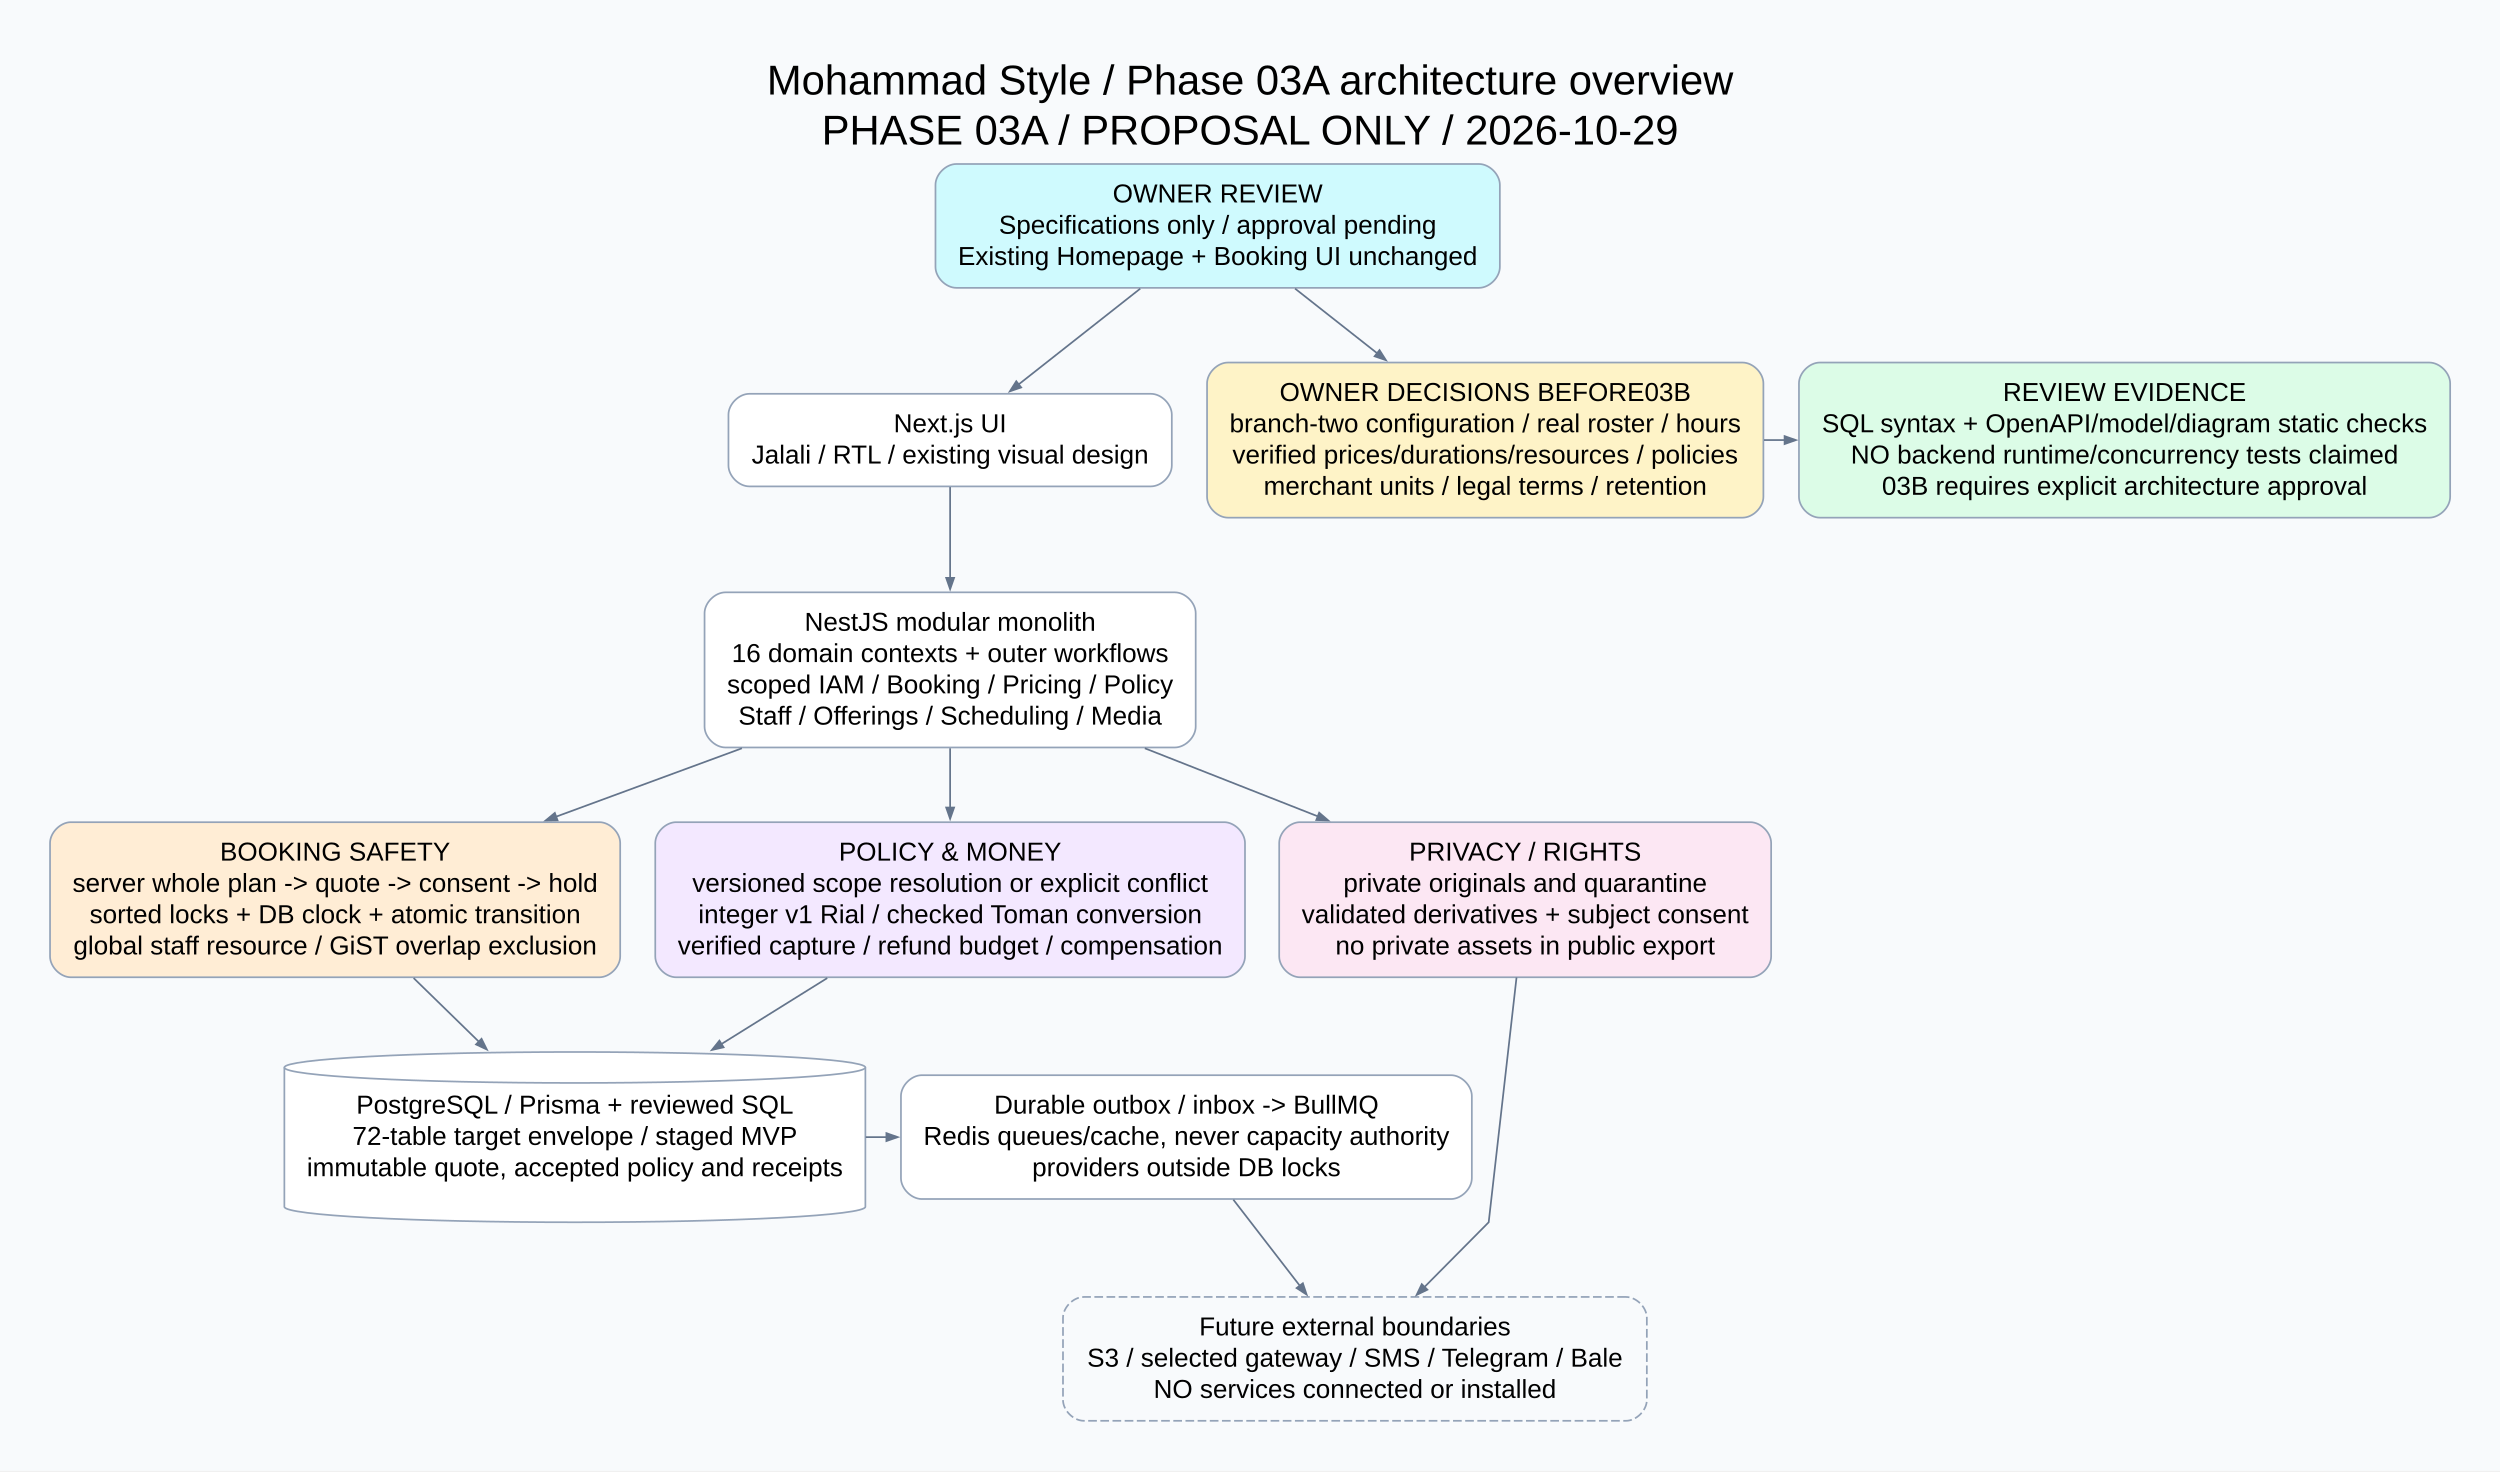
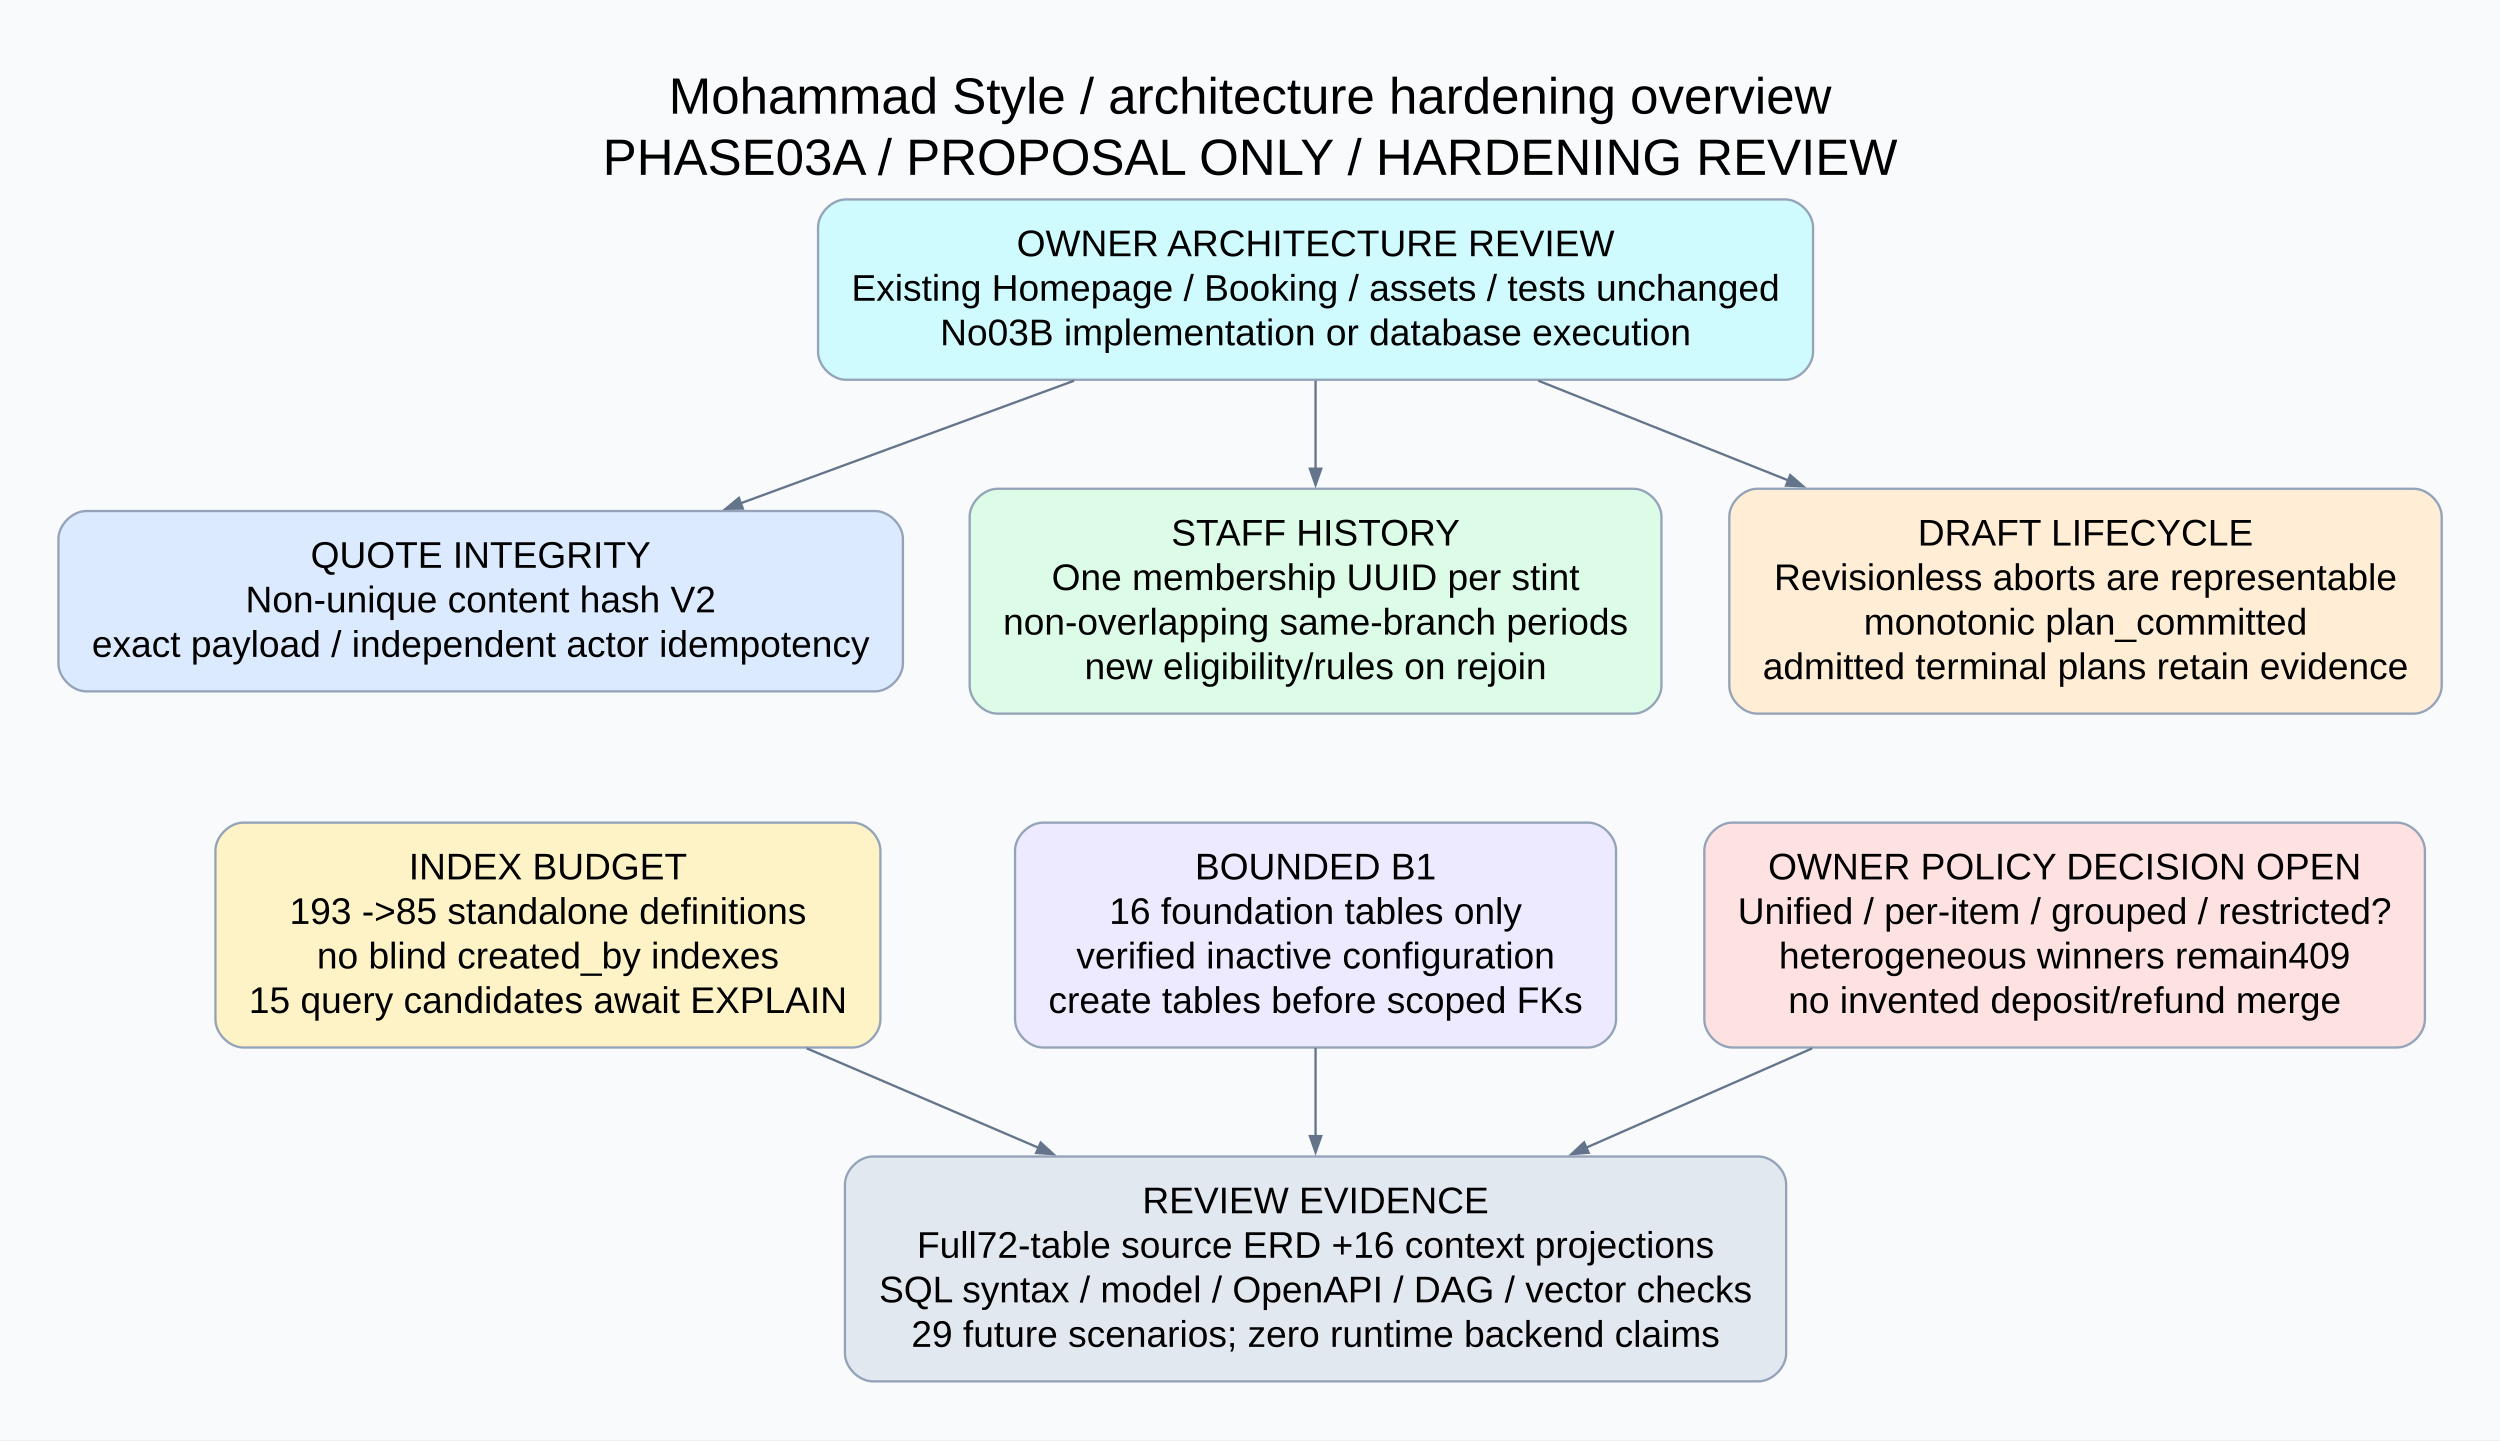
- <svg xmlns="http://www.w3.org/2000/svg" width="1439pt" height="847pt" viewBox="0.00 0.00 1439.00 847.00">
-   <g id="graph0" class="graph" transform="scale(1 1) rotate(0) translate(28.8 817.81)">
-     <polygon fill="#f8fafc" stroke="none" points="-28.8,28.8 -28.8,-817.81 1410.31,-817.81 1410.31,28.8 -28.8,28.8" />
-     <text xml:space="preserve" text-anchor="middle" x="690.75" y="-763.41" font-family="Arial" font-size="24.00">Mohammad Style / Phase 03A architecture overview</text>
-     <text xml:space="preserve" text-anchor="middle" x="690.75" y="-734.61" font-family="Arial" font-size="24.00">PHASE 03A / PROPOSAL ONLY / 2026-10-29</text>
+ <svg xmlns="http://www.w3.org/2000/svg" width="1078pt" height="621pt" viewBox="0.00 0.00 1078.00 621.00">
+   <g id="graph0" class="graph" transform="scale(1 1) rotate(0) translate(25.2 595.64)">
+     <polygon fill="#f8fafc" stroke="none" points="-25.2,25.2 -25.2,-595.64 1052.86,-595.64 1052.86,25.2 -25.2,25.2" />
+     <text xml:space="preserve" text-anchor="middle" x="513.83" y="-546.64" font-family="Arial" font-size="22.00">Mohammad Style / architecture hardening overview</text>
+     <text xml:space="preserve" text-anchor="middle" x="513.83" y="-520.24" font-family="Arial" font-size="22.00">PHASE03A / PROPOSAL ONLY / HARDENING REVIEW</text>
    <g id="node1" class="node">
-       <path fill="#cffafe" stroke="#94a3b8" d="M822.52,-723.41C822.52,-723.41 521.66,-723.41 521.66,-723.41 515.66,-723.41 509.66,-717.41 509.66,-711.41 509.66,-711.41 509.66,-664.13 509.66,-664.13 509.66,-658.13 515.66,-652.13 521.66,-652.13 521.66,-652.13 822.52,-652.13 822.52,-652.13 828.52,-652.13 834.52,-658.13 834.52,-664.13 834.52,-664.13 834.52,-711.41 834.52,-711.41 834.52,-717.41 828.52,-723.41 822.52,-723.41" />
-       <text xml:space="preserve" text-anchor="middle" x="672.09" y="-701.27" font-family="Arial" font-size="15.00">OWNER REVIEW</text>
-       <text xml:space="preserve" text-anchor="middle" x="672.09" y="-683.27" font-family="Arial" font-size="15.00">Specifications only / approval pending</text>
-       <text xml:space="preserve" text-anchor="middle" x="672.09" y="-665.27" font-family="Arial" font-size="15.00">Existing Homepage + Booking UI unchanged</text>
+       <path fill="#cffafe" stroke="#94a3b8" d="M744.59,-509.64C744.59,-509.64 339.55,-509.64 339.55,-509.64 333.55,-509.64 327.55,-503.64 327.55,-497.64 327.55,-497.64 327.55,-443.88 327.55,-443.88 327.55,-437.88 333.55,-431.88 339.55,-431.88 339.55,-431.88 744.59,-431.88 744.59,-431.88 750.59,-431.88 756.59,-437.88 756.59,-443.88 756.59,-443.88 756.59,-497.64 756.59,-497.64 756.59,-503.64 750.59,-509.64 744.59,-509.64" />
+       <text xml:space="preserve" text-anchor="middle" x="542.07" y="-485.16" font-family="Arial" font-size="16.00">OWNER ARCHITECTURE REVIEW</text>
+       <text xml:space="preserve" text-anchor="middle" x="542.07" y="-465.96" font-family="Arial" font-size="16.00">Existing Homepage / Booking / assets / tests unchanged</text>
+       <text xml:space="preserve" text-anchor="middle" x="542.07" y="-446.76" font-family="Arial" font-size="16.00">No03B implementation or database execution</text>
    </g>
    <g id="node2" class="node">
-       <path fill="#ffffff" stroke="#94a3b8" d="M633.69,-591.13C633.69,-591.13 402.5,-591.13 402.5,-591.13 396.5,-591.13 390.5,-585.13 390.5,-579.13 390.5,-579.13 390.5,-549.85 390.5,-549.85 390.5,-543.85 396.5,-537.85 402.5,-537.85 402.5,-537.85 633.69,-537.85 633.69,-537.85 639.69,-537.85 645.69,-543.85 645.69,-549.85 645.69,-549.85 645.69,-579.13 645.69,-579.13 645.69,-585.13 639.69,-591.13 633.69,-591.13" />
-       <text xml:space="preserve" text-anchor="middle" x="518.09" y="-568.99" font-family="Arial" font-size="15.00">Next.js UI</text>
-       <text xml:space="preserve" text-anchor="middle" x="518.09" y="-550.99" font-family="Arial" font-size="15.00">Jalali / RTL / existing visual design</text>
+       <path fill="#dbeafe" stroke="#94a3b8" d="M352.14,-375.28C352.14,-375.28 12,-375.28 12,-375.28 6,-375.28 0,-369.28 0,-363.28 0,-363.28 0,-309.52 0,-309.52 0,-303.52 6,-297.52 12,-297.52 12,-297.52 352.14,-297.52 352.14,-297.52 358.14,-297.52 364.14,-303.52 364.14,-309.52 364.14,-309.52 364.14,-363.28 364.14,-363.28 364.14,-369.28 358.14,-375.28 352.14,-375.28" />
+       <text xml:space="preserve" text-anchor="middle" x="182.07" y="-350.8" font-family="Arial" font-size="16.00">QUOTE INTEGRITY</text>
+       <text xml:space="preserve" text-anchor="middle" x="182.07" y="-331.6" font-family="Arial" font-size="16.00">Non-unique content hash V2</text>
+       <text xml:space="preserve" text-anchor="middle" x="182.07" y="-312.4" font-family="Arial" font-size="16.00">exact payload / independent actor idempotency</text>
    </g>
    <g id="edge1" class="edge">
-       <path fill="none" stroke="#64748b" d="M627.55,-651.69C605.4,-634.24 578.85,-613.34 557.46,-596.49" />
-       <polygon fill="#64748b" stroke="#64748b" points="558.98,-594.8 552.47,-592.56 556.17,-598.37 558.98,-594.8" />
-     </g>
-     <g id="node10" class="node">
-       <path fill="#fef3c7" stroke="#94a3b8" d="M974.21,-609.13C974.21,-609.13 677.98,-609.13 677.98,-609.13 671.98,-609.13 665.98,-603.13 665.98,-597.13 665.98,-597.13 665.98,-531.85 665.98,-531.85 665.98,-525.85 671.98,-519.85 677.98,-519.85 677.98,-519.85 974.21,-519.85 974.21,-519.85 980.21,-519.85 986.21,-525.85 986.21,-531.85 986.21,-531.85 986.21,-597.13 986.21,-597.13 986.21,-603.13 980.21,-609.13 974.21,-609.13" />
-       <text xml:space="preserve" text-anchor="middle" x="826.09" y="-586.99" font-family="Arial" font-size="15.00">OWNER DECISIONS BEFORE03B</text>
-       <text xml:space="preserve" text-anchor="middle" x="826.09" y="-568.99" font-family="Arial" font-size="15.00">branch-two configuration / real roster / hours</text>
-       <text xml:space="preserve" text-anchor="middle" x="826.09" y="-550.99" font-family="Arial" font-size="15.00">verified prices/durations/resources / policies</text>
-       <text xml:space="preserve" text-anchor="middle" x="826.09" y="-532.99" font-family="Arial" font-size="15.00">merchant units / legal terms / retention</text>
-     </g>
-     <g id="edge11" class="edge">
-       <path fill="none" stroke="#64748b" d="M716.63,-651.69C731.38,-640.08 748.06,-626.94 763.89,-614.48" />
-       <polygon fill="#64748b" stroke="#64748b" points="765.25,-616.3 768.94,-610.5 762.43,-612.73 765.25,-616.3" />
+       <path fill="none" stroke="#64748b" d="M437.94,-431.48C392.89,-414.91 340.08,-395.49 294.17,-378.62" />
+       <polygon fill="#64748b" stroke="#64748b" points="295.11,-376.35 287.69,-376.23 293.42,-380.95 295.11,-376.35" />
    </g>
    <g id="node3" class="node">
-       <path fill="#ffffff" stroke="#94a3b8" d="M647.44,-476.85C647.44,-476.85 388.74,-476.85 388.74,-476.85 382.74,-476.85 376.74,-470.85 376.74,-464.85 376.74,-464.85 376.74,-399.57 376.74,-399.57 376.74,-393.57 382.74,-387.57 388.74,-387.57 388.74,-387.57 647.44,-387.57 647.44,-387.57 653.44,-387.57 659.44,-393.57 659.44,-399.57 659.44,-399.57 659.44,-464.85 659.44,-464.85 659.44,-470.85 653.44,-476.85 647.44,-476.85" />
-       <text xml:space="preserve" text-anchor="middle" x="518.09" y="-454.71" font-family="Arial" font-size="15.00">NestJS modular monolith</text>
-       <text xml:space="preserve" text-anchor="middle" x="518.09" y="-436.71" font-family="Arial" font-size="15.00">16 domain contexts + outer workflows</text>
-       <text xml:space="preserve" text-anchor="middle" x="518.09" y="-418.71" font-family="Arial" font-size="15.00">scoped IAM / Booking / Pricing / Policy</text>
-       <text xml:space="preserve" text-anchor="middle" x="518.09" y="-400.71" font-family="Arial" font-size="15.00">Staff / Offerings / Scheduling / Media</text>
+       <path fill="#dcfce7" stroke="#94a3b8" d="M679.21,-384.88C679.21,-384.88 404.92,-384.88 404.92,-384.88 398.92,-384.88 392.92,-378.88 392.92,-372.88 392.92,-372.88 392.92,-299.92 392.92,-299.92 392.92,-293.92 398.92,-287.92 404.92,-287.92 404.92,-287.92 679.21,-287.92 679.21,-287.92 685.21,-287.92 691.21,-293.92 691.21,-299.92 691.21,-299.92 691.21,-372.88 691.21,-372.88 691.21,-378.88 685.21,-384.88 679.21,-384.88" />
+       <text xml:space="preserve" text-anchor="middle" x="542.07" y="-360.4" font-family="Arial" font-size="16.00">STAFF HISTORY</text>
+       <text xml:space="preserve" text-anchor="middle" x="542.07" y="-341.2" font-family="Arial" font-size="16.00">One membership UUID per stint</text>
+       <text xml:space="preserve" text-anchor="middle" x="542.07" y="-322" font-family="Arial" font-size="16.00">non-overlapping same-branch periods</text>
+       <text xml:space="preserve" text-anchor="middle" x="542.07" y="-302.8" font-family="Arial" font-size="16.00">new eligibility/rules on rejoin</text>
    </g>
    <g id="edge2" class="edge">
-       <path fill="none" stroke="#64748b" d="M518.09,-537.44C518.09,-522.37 518.09,-502.86 518.09,-484.81" />
-       <polygon fill="#64748b" stroke="#64748b" points="520.37,-485.19 518.09,-478.69 515.82,-485.19 520.37,-485.19" />
+       <path fill="none" stroke="#64748b" d="M542.07,-431.48C542.07,-419.58 542.07,-406.2 542.07,-393.36" />
+       <polygon fill="#64748b" stroke="#64748b" points="544.52,-393.53 542.07,-386.53 539.62,-393.53 544.52,-393.53" />
    </g>
    <g id="node4" class="node">
-       <path fill="#ffedd5" stroke="#94a3b8" d="M316.18,-344.57C316.18,-344.57 12,-344.57 12,-344.57 6,-344.57 0,-338.57 0,-332.57 0,-332.57 0,-267.29 0,-267.29 0,-261.29 6,-255.29 12,-255.29 12,-255.29 316.18,-255.29 316.18,-255.29 322.18,-255.29 328.18,-261.29 328.18,-267.29 328.18,-267.29 328.18,-332.57 328.18,-332.57 328.18,-338.57 322.18,-344.57 316.18,-344.57" />
-       <text xml:space="preserve" text-anchor="middle" x="164.09" y="-322.43" font-family="Arial" font-size="15.00">BOOKING SAFETY</text>
-       <text xml:space="preserve" text-anchor="middle" x="164.09" y="-304.43" font-family="Arial" font-size="15.00">server whole plan -&gt; quote -&gt; consent -&gt; hold</text>
-       <text xml:space="preserve" text-anchor="middle" x="164.09" y="-286.43" font-family="Arial" font-size="15.00">sorted locks + DB clock + atomic transition</text>
-       <text xml:space="preserve" text-anchor="middle" x="164.09" y="-268.43" font-family="Arial" font-size="15.00">global staff resource / GiST overlap exclusion</text>
+       <path fill="#ffedd5" stroke="#94a3b8" d="M1015.66,-384.88C1015.66,-384.88 732.48,-384.88 732.48,-384.88 726.48,-384.88 720.48,-378.88 720.48,-372.88 720.48,-372.88 720.48,-299.92 720.48,-299.92 720.48,-293.92 726.48,-287.92 732.48,-287.92 732.48,-287.92 1015.66,-287.92 1015.66,-287.92 1021.66,-287.92 1027.66,-293.92 1027.66,-299.92 1027.66,-299.92 1027.66,-372.88 1027.66,-372.88 1027.66,-378.88 1021.66,-384.88 1015.66,-384.88" />
+       <text xml:space="preserve" text-anchor="middle" x="874.07" y="-360.4" font-family="Arial" font-size="16.00">DRAFT LIFECYCLE</text>
+       <text xml:space="preserve" text-anchor="middle" x="874.07" y="-341.2" font-family="Arial" font-size="16.00">Revisionless aborts are representable</text>
+       <text xml:space="preserve" text-anchor="middle" x="874.07" y="-322" font-family="Arial" font-size="16.00">monotonic plan_committed</text>
+       <text xml:space="preserve" text-anchor="middle" x="874.07" y="-302.8" font-family="Arial" font-size="16.00">admitted terminal plans retain evidence</text>
    </g>
    <g id="edge3" class="edge">
-       <path fill="none" stroke="#64748b" d="M398.24,-387.1C363.79,-374.42 326.09,-360.55 291.21,-347.71" />
-       <polygon fill="#64748b" stroke="#64748b" points="292.12,-345.62 285.24,-345.51 290.55,-349.89 292.12,-345.62" />
+       <path fill="none" stroke="#64748b" d="M638.1,-431.48C671.8,-418.04 710.21,-402.73 746.11,-388.41" />
+       <polygon fill="#64748b" stroke="#64748b" points="746.73,-390.8 752.33,-385.93 744.92,-386.25 746.73,-390.8" />
+     </g>
+     <g id="node5" class="node">
+       <path fill="#fef3c7" stroke="#94a3b8" d="M342.43,-240.92C342.43,-240.92 79.7,-240.92 79.7,-240.92 73.7,-240.92 67.7,-234.92 67.7,-228.92 67.7,-228.92 67.7,-155.96 67.7,-155.96 67.7,-149.96 73.7,-143.96 79.7,-143.96 79.7,-143.96 342.43,-143.96 342.43,-143.96 348.43,-143.96 354.43,-149.96 354.43,-155.96 354.43,-155.96 354.43,-228.92 354.43,-228.92 354.43,-234.92 348.43,-240.92 342.43,-240.92" />
+       <text xml:space="preserve" text-anchor="middle" x="211.07" y="-216.44" font-family="Arial" font-size="16.00">INDEX BUDGET</text>
+       <text xml:space="preserve" text-anchor="middle" x="211.07" y="-197.24" font-family="Arial" font-size="16.00">193 -&gt;85 standalone definitions</text>
+       <text xml:space="preserve" text-anchor="middle" x="211.07" y="-178.04" font-family="Arial" font-size="16.00">no blind created_by indexes</text>
+       <text xml:space="preserve" text-anchor="middle" x="211.07" y="-158.84" font-family="Arial" font-size="16.00">15 query candidates await EXPLAIN</text>
    </g>
    <g id="node6" class="node">
-       <path fill="#f3e8ff" stroke="#94a3b8" d="M675.82,-344.57C675.82,-344.57 360.37,-344.57 360.37,-344.57 354.37,-344.57 348.37,-338.57 348.37,-332.57 348.37,-332.57 348.37,-267.29 348.37,-267.29 348.37,-261.29 354.37,-255.29 360.37,-255.29 360.37,-255.29 675.82,-255.29 675.82,-255.29 681.82,-255.29 687.82,-261.29 687.82,-267.29 687.82,-267.29 687.82,-332.57 687.82,-332.57 687.82,-338.57 681.82,-344.57 675.82,-344.57" />
-       <text xml:space="preserve" text-anchor="middle" x="518.09" y="-322.43" font-family="Arial" font-size="15.00">POLICY &amp; MONEY</text>
-       <text xml:space="preserve" text-anchor="middle" x="518.09" y="-304.43" font-family="Arial" font-size="15.00">versioned scope resolution or explicit conflict</text>
-       <text xml:space="preserve" text-anchor="middle" x="518.09" y="-286.43" font-family="Arial" font-size="15.00">integer v1 Rial / checked Toman conversion</text>
-       <text xml:space="preserve" text-anchor="middle" x="518.09" y="-268.43" font-family="Arial" font-size="15.00">verified capture / refund budget / compensation</text>
+       <path fill="#ede9fe" stroke="#94a3b8" d="M659.64,-240.92C659.64,-240.92 424.49,-240.92 424.49,-240.92 418.49,-240.92 412.49,-234.92 412.49,-228.92 412.49,-228.92 412.49,-155.96 412.49,-155.96 412.49,-149.96 418.49,-143.96 424.49,-143.96 424.49,-143.96 659.64,-143.96 659.64,-143.96 665.64,-143.96 671.64,-149.96 671.64,-155.96 671.64,-155.96 671.64,-228.92 671.64,-228.92 671.64,-234.92 665.64,-240.92 659.64,-240.92" />
+       <text xml:space="preserve" text-anchor="middle" x="542.07" y="-216.44" font-family="Arial" font-size="16.00">BOUNDED B1</text>
+       <text xml:space="preserve" text-anchor="middle" x="542.07" y="-197.24" font-family="Arial" font-size="16.00">16 foundation tables only</text>
+       <text xml:space="preserve" text-anchor="middle" x="542.07" y="-178.04" font-family="Arial" font-size="16.00">verified inactive configuration</text>
+       <text xml:space="preserve" text-anchor="middle" x="542.07" y="-158.84" font-family="Arial" font-size="16.00">create tables before scoped FKs</text>
    </g>
-     <g id="edge5" class="edge">
-       <path fill="none" stroke="#64748b" d="M518.09,-387.1C518.09,-376.07 518.09,-364.13 518.09,-352.76" />
-       <polygon fill="#64748b" stroke="#64748b" points="520.37,-353 518.09,-346.5 515.82,-353.01 520.37,-353" />
+     <g id="node7" class="node">
+       <path fill="#fee2e2" stroke="#94a3b8" d="M1008.42,-240.92C1008.42,-240.92 721.71,-240.92 721.71,-240.92 715.71,-240.92 709.71,-234.92 709.71,-228.92 709.71,-228.92 709.71,-155.96 709.71,-155.96 709.71,-149.96 715.71,-143.96 721.71,-143.96 721.71,-143.96 1008.42,-143.96 1008.42,-143.96 1014.42,-143.96 1020.42,-149.96 1020.42,-155.96 1020.42,-155.96 1020.42,-228.92 1020.42,-228.92 1020.42,-234.92 1014.42,-240.92 1008.42,-240.92" />
+       <text xml:space="preserve" text-anchor="middle" x="865.07" y="-216.44" font-family="Arial" font-size="16.00">OWNER POLICY DECISION OPEN</text>
+       <text xml:space="preserve" text-anchor="middle" x="865.07" y="-197.24" font-family="Arial" font-size="16.00">Unified / per-item / grouped / restricted?</text>
+       <text xml:space="preserve" text-anchor="middle" x="865.07" y="-178.04" font-family="Arial" font-size="16.00">heterogeneous winners remain409</text>
+       <text xml:space="preserve" text-anchor="middle" x="865.07" y="-158.84" font-family="Arial" font-size="16.00">no invented deposit/refund merge</text>
    </g>
    <g id="node8" class="node">
-       <path fill="#fce7f3" stroke="#94a3b8" d="M978.67,-344.57C978.67,-344.57 719.51,-344.57 719.51,-344.57 713.51,-344.57 707.51,-338.57 707.51,-332.57 707.51,-332.57 707.51,-267.29 707.51,-267.29 707.51,-261.29 713.51,-255.29 719.51,-255.29 719.51,-255.29 978.67,-255.29 978.67,-255.29 984.67,-255.29 990.67,-261.29 990.67,-267.29 990.67,-267.29 990.67,-332.57 990.67,-332.57 990.67,-338.57 984.67,-344.57 978.67,-344.57" />
-       <text xml:space="preserve" text-anchor="middle" x="849.09" y="-322.43" font-family="Arial" font-size="15.00">PRIVACY / RIGHTS</text>
-       <text xml:space="preserve" text-anchor="middle" x="849.09" y="-304.43" font-family="Arial" font-size="15.00">private originals and quarantine</text>
-       <text xml:space="preserve" text-anchor="middle" x="849.09" y="-286.43" font-family="Arial" font-size="15.00">validated derivatives + subject consent</text>
-       <text xml:space="preserve" text-anchor="middle" x="849.09" y="-268.43" font-family="Arial" font-size="15.00">no private assets in public export</text>
+       <path fill="#e2e8f0" stroke="#94a3b8" d="M732.99,-96.96C732.99,-96.96 351.15,-96.96 351.15,-96.96 345.15,-96.96 339.15,-90.96 339.15,-84.96 339.15,-84.96 339.15,-12 339.15,-12 339.15,-6 345.15,0 351.15,0 351.15,0 732.99,0 732.99,0 738.99,0 744.99,-6 744.99,-12 744.99,-12 744.99,-84.96 744.99,-84.96 744.99,-90.96 738.99,-96.96 732.99,-96.96" />
+       <text xml:space="preserve" text-anchor="middle" x="542.07" y="-72.48" font-family="Arial" font-size="16.00">REVIEW EVIDENCE</text>
+       <text xml:space="preserve" text-anchor="middle" x="542.07" y="-53.28" font-family="Arial" font-size="16.00">Full72-table source ERD +16 context projections</text>
+       <text xml:space="preserve" text-anchor="middle" x="542.07" y="-34.08" font-family="Arial" font-size="16.00">SQL syntax / model / OpenAPI / DAG / vector checks</text>
+       <text xml:space="preserve" text-anchor="middle" x="542.07" y="-14.88" font-family="Arial" font-size="16.00">29 future scenarios; zero runtime backend claims</text>
+     </g>
+     <g id="edge7" class="edge">
+       <path fill="none" stroke="#64748b" d="M322.67,-143.58C354.81,-129.79 390,-114.7 422.6,-100.72" />
+       <polygon fill="#64748b" stroke="#64748b" points="423.53,-102.98 429,-97.97 421.6,-98.48 423.53,-102.98" />
+     </g>
+     <g id="edge8" class="edge">
+       <path fill="none" stroke="#64748b" d="M542.07,-143.77C542.07,-131.48 542.07,-118.15 542.07,-105.47" />
+       <polygon fill="#64748b" stroke="#64748b" points="544.52,-105.77 542.07,-98.77 539.62,-105.77 544.52,-105.77" />
    </g>
    <g id="edge9" class="edge">
-       <path fill="none" stroke="#64748b" d="M630.15,-387.1C662.24,-374.48 697.32,-360.67 729.82,-347.88" />
-       <polygon fill="#64748b" stroke="#64748b" points="730.52,-350.04 735.74,-345.55 728.86,-345.81 730.52,-350.04" />
-     </g>
-     <g id="node5" class="node">
-       <path fill="#ffffff" stroke="#94a3b8" d="M469.31,-203.38C469.31,-208.3 394.36,-212.29 302.09,-212.29 209.82,-212.29 134.88,-208.3 134.88,-203.38 134.88,-203.38 134.88,-123.19 134.88,-123.19 134.88,-118.27 209.82,-114.28 302.09,-114.28 394.36,-114.28 469.31,-118.27 469.31,-123.19 469.31,-123.19 469.31,-203.38 469.31,-203.38" />
-       <path fill="none" stroke="#94a3b8" d="M469.31,-203.38C469.31,-198.46 394.36,-194.47 302.09,-194.47 209.82,-194.47 134.88,-198.46 134.88,-203.38" />
-       <text xml:space="preserve" text-anchor="middle" x="302.09" y="-176.79" font-family="Arial" font-size="15.00">PostgreSQL / Prisma + reviewed SQL</text>
-       <text xml:space="preserve" text-anchor="middle" x="302.09" y="-158.79" font-family="Arial" font-size="15.00">72-table target envelope / staged MVP</text>
-       <text xml:space="preserve" text-anchor="middle" x="302.09" y="-140.79" font-family="Arial" font-size="15.00">immutable quote, accepted policy and receipts</text>
-     </g>
-     <g id="edge4" class="edge">
-       <path fill="none" stroke="#64748b" d="M209.28,-254.84C221.28,-243.14 234.37,-230.36 246.84,-218.2" />
-       <polygon fill="#64748b" stroke="#64748b" points="248.37,-219.88 251.43,-213.71 245.19,-216.63 248.37,-219.88" />
-     </g>
-     <g id="node7" class="node">
-       <path fill="#ffffff" stroke="#94a3b8" d="M806.39,-198.93C806.39,-198.93 501.79,-198.93 501.79,-198.93 495.79,-198.93 489.79,-192.93 489.79,-186.93 489.79,-186.93 489.79,-139.65 489.79,-139.65 489.79,-133.65 495.79,-127.65 501.79,-127.65 501.79,-127.65 806.39,-127.65 806.39,-127.65 812.39,-127.65 818.39,-133.65 818.39,-139.65 818.39,-139.65 818.39,-186.93 818.39,-186.93 818.39,-192.93 812.39,-198.93 806.39,-198.93" />
-       <text xml:space="preserve" text-anchor="middle" x="654.09" y="-176.79" font-family="Arial" font-size="15.00">Durable outbox / inbox -&gt; BullMQ</text>
-       <text xml:space="preserve" text-anchor="middle" x="654.09" y="-158.79" font-family="Arial" font-size="15.00">Redis queues/cache, never capacity authority</text>
-       <text xml:space="preserve" text-anchor="middle" x="654.09" y="-140.79" font-family="Arial" font-size="15.00">providers outside DB locks</text>
-     </g>
-     <g id="edge7" class="edge">
-       <path fill="none" stroke="#64748b" d="M469.53,-163.29C473.55,-163.29 477.63,-163.29 481.68,-163.29" />
-       <polygon fill="#64748b" stroke="#64748b" points="481.42,-165.56 487.92,-163.29 481.42,-161.01 481.42,-165.56" />
-     </g>
-     <g id="edge6" class="edge">
-       <path fill="none" stroke="#64748b" d="M447.37,-254.84C427.91,-242.71 406.62,-229.44 386.47,-216.88" />
-       <polygon fill="#64748b" stroke="#64748b" points="387.7,-214.97 380.98,-213.46 385.29,-218.83 387.7,-214.97" />
-     </g>
-     <g id="node9" class="node">
-       <path fill="none" stroke="#94a3b8" stroke-dasharray="5,2" d="M907.12,-71.28C907.12,-71.28 595.06,-71.28 595.06,-71.28 589.06,-71.28 583.06,-65.28 583.06,-59.28 583.06,-59.28 583.06,-12 583.06,-12 583.06,-6 589.06,0 595.06,0 595.06,0 907.12,0 907.12,0 913.12,0 919.12,-6 919.12,-12 919.12,-12 919.12,-59.28 919.12,-59.28 919.12,-65.28 913.12,-71.28 907.12,-71.28" />
-       <text xml:space="preserve" text-anchor="middle" x="751.09" y="-49.14" font-family="Arial" font-size="15.00">Future external boundaries</text>
-       <text xml:space="preserve" text-anchor="middle" x="751.09" y="-31.14" font-family="Arial" font-size="15.00">S3 / selected gateway / SMS / Telegram / Bale</text>
-       <text xml:space="preserve" text-anchor="middle" x="751.09" y="-13.14" font-family="Arial" font-size="15.00">NO services connected or installed</text>
-     </g>
-     <g id="edge8" class="edge">
-       <path fill="none" stroke="#64748b" d="M681.11,-127.29C692.99,-111.9 707.02,-93.73 719.39,-77.71" />
-       <polygon fill="#64748b" stroke="#64748b" points="721.12,-79.18 723.29,-72.65 717.52,-76.4 721.12,-79.18" />
-     </g>
-     <g id="edge10" class="edge">
-       <path fill="none" stroke="#64748b" d="M844.11,-255.17C837.9,-200.57 828.09,-114.28 828.09,-114.28 828.09,-114.28 809.67,-95.7 790.84,-76.72" />
-       <polygon fill="#64748b" stroke="#64748b" points="792.8,-75.46 786.6,-72.45 789.57,-78.66 792.8,-75.46" />
-     </g>
-     <g id="node11" class="node">
-       <path fill="#dcfce7" stroke="#94a3b8" d="M1369.51,-609.13C1369.51,-609.13 1018.68,-609.13 1018.68,-609.13 1012.68,-609.13 1006.68,-603.13 1006.68,-597.13 1006.68,-597.13 1006.68,-531.85 1006.68,-531.85 1006.68,-525.85 1012.68,-519.85 1018.68,-519.85 1018.68,-519.85 1369.51,-519.85 1369.51,-519.85 1375.51,-519.85 1381.51,-525.85 1381.51,-531.85 1381.51,-531.85 1381.51,-597.13 1381.51,-597.13 1381.51,-603.13 1375.51,-609.13 1369.51,-609.13" />
-       <text xml:space="preserve" text-anchor="middle" x="1194.09" y="-586.99" font-family="Arial" font-size="15.00">REVIEW EVIDENCE</text>
-       <text xml:space="preserve" text-anchor="middle" x="1194.09" y="-568.99" font-family="Arial" font-size="15.00">SQL syntax + OpenAPI/model/diagram static checks</text>
-       <text xml:space="preserve" text-anchor="middle" x="1194.09" y="-550.99" font-family="Arial" font-size="15.00">NO backend runtime/concurrency tests claimed</text>
-       <text xml:space="preserve" text-anchor="middle" x="1194.09" y="-532.99" font-family="Arial" font-size="15.00">03B requires explicit architecture approval</text>
-     </g>
-     <g id="edge12" class="edge">
-       <path fill="none" stroke="#64748b" d="M986.56,-564.49C990.42,-564.49 994.43,-564.49 998.51,-564.49" />
-       <polygon fill="#64748b" stroke="#64748b" points="998.41,-566.77 1004.91,-564.49 998.41,-562.22 998.41,-566.77" />
+       <path fill="none" stroke="#64748b" d="M756.17,-143.58C724.8,-129.79 690.46,-114.7 658.65,-100.72" />
+       <polygon fill="#64748b" stroke="#64748b" points="659.83,-98.56 652.43,-97.99 657.86,-103.05 659.83,-98.56" />
    </g>
  </g>
</svg>
